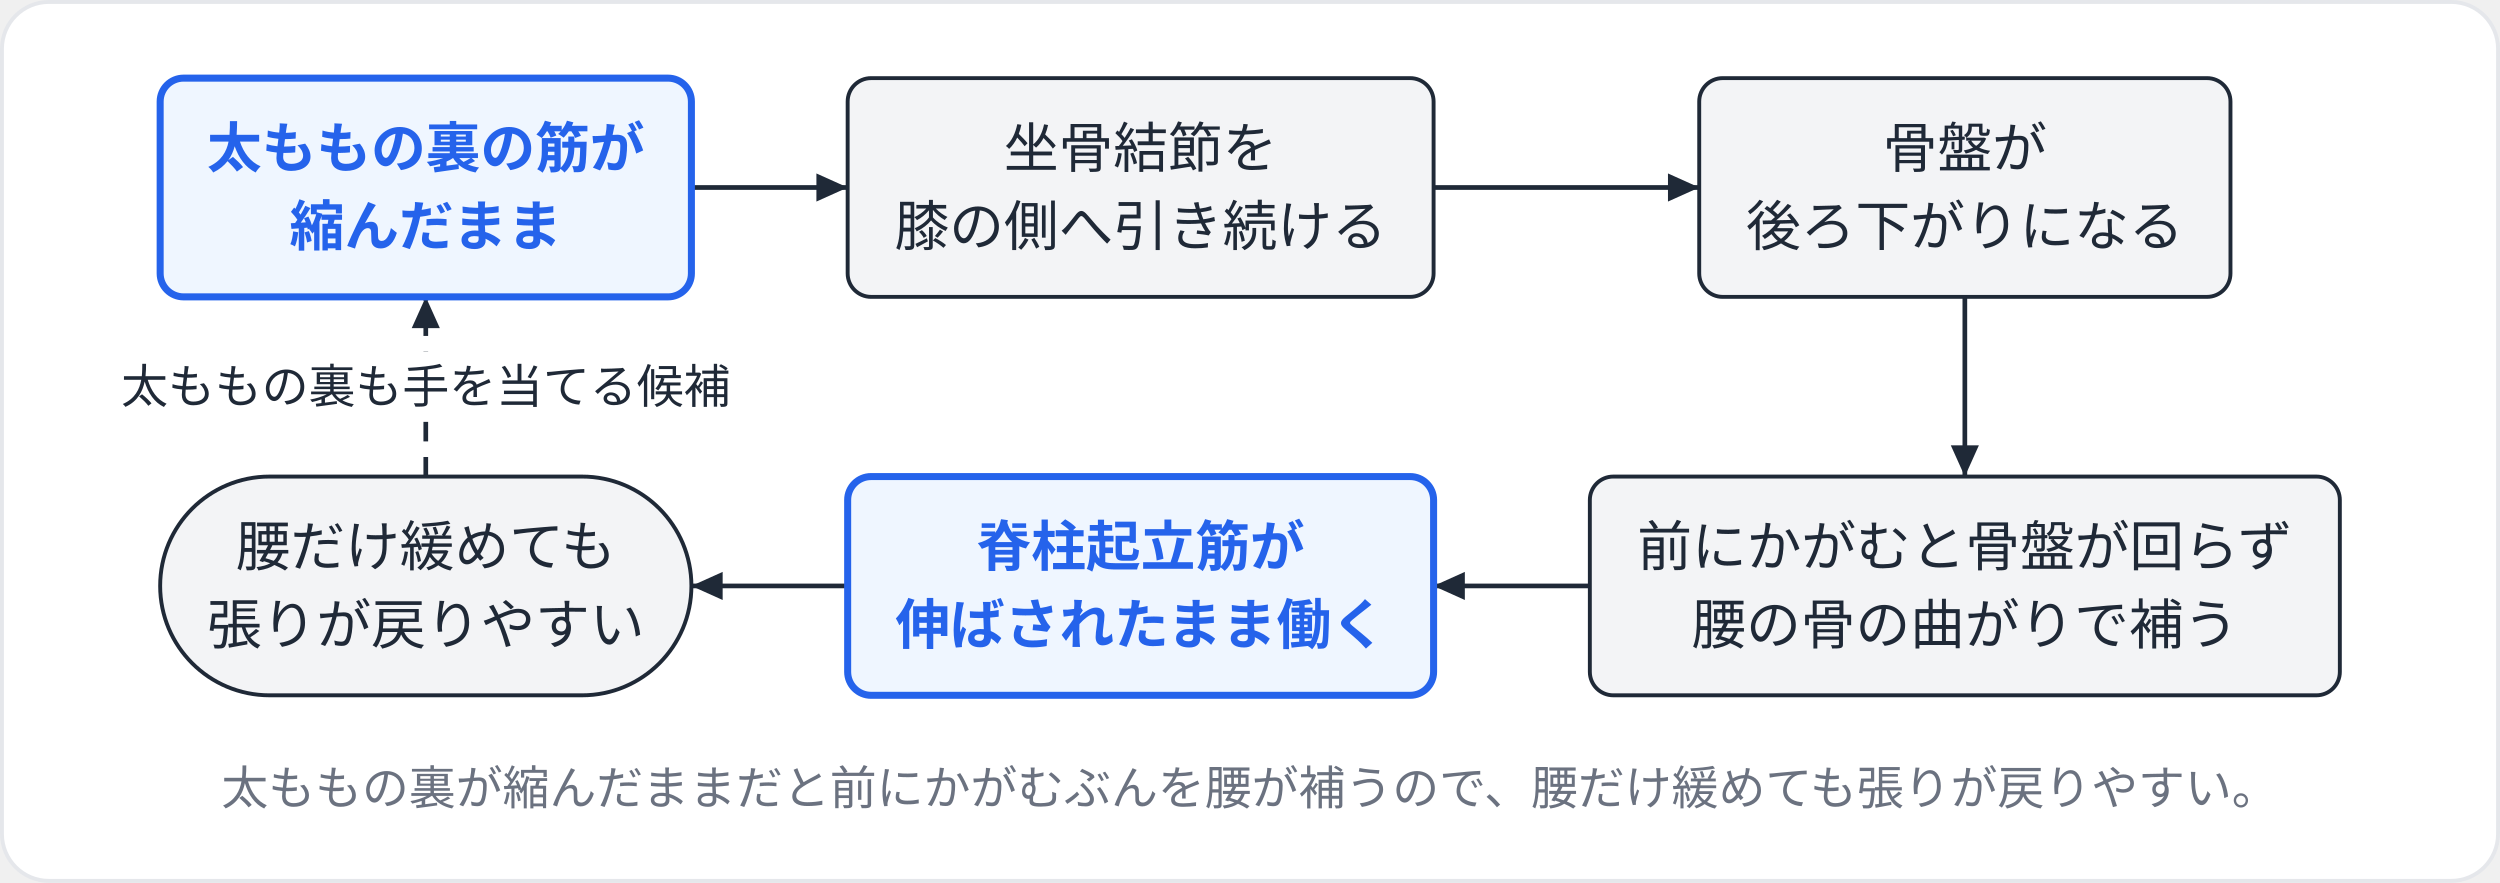
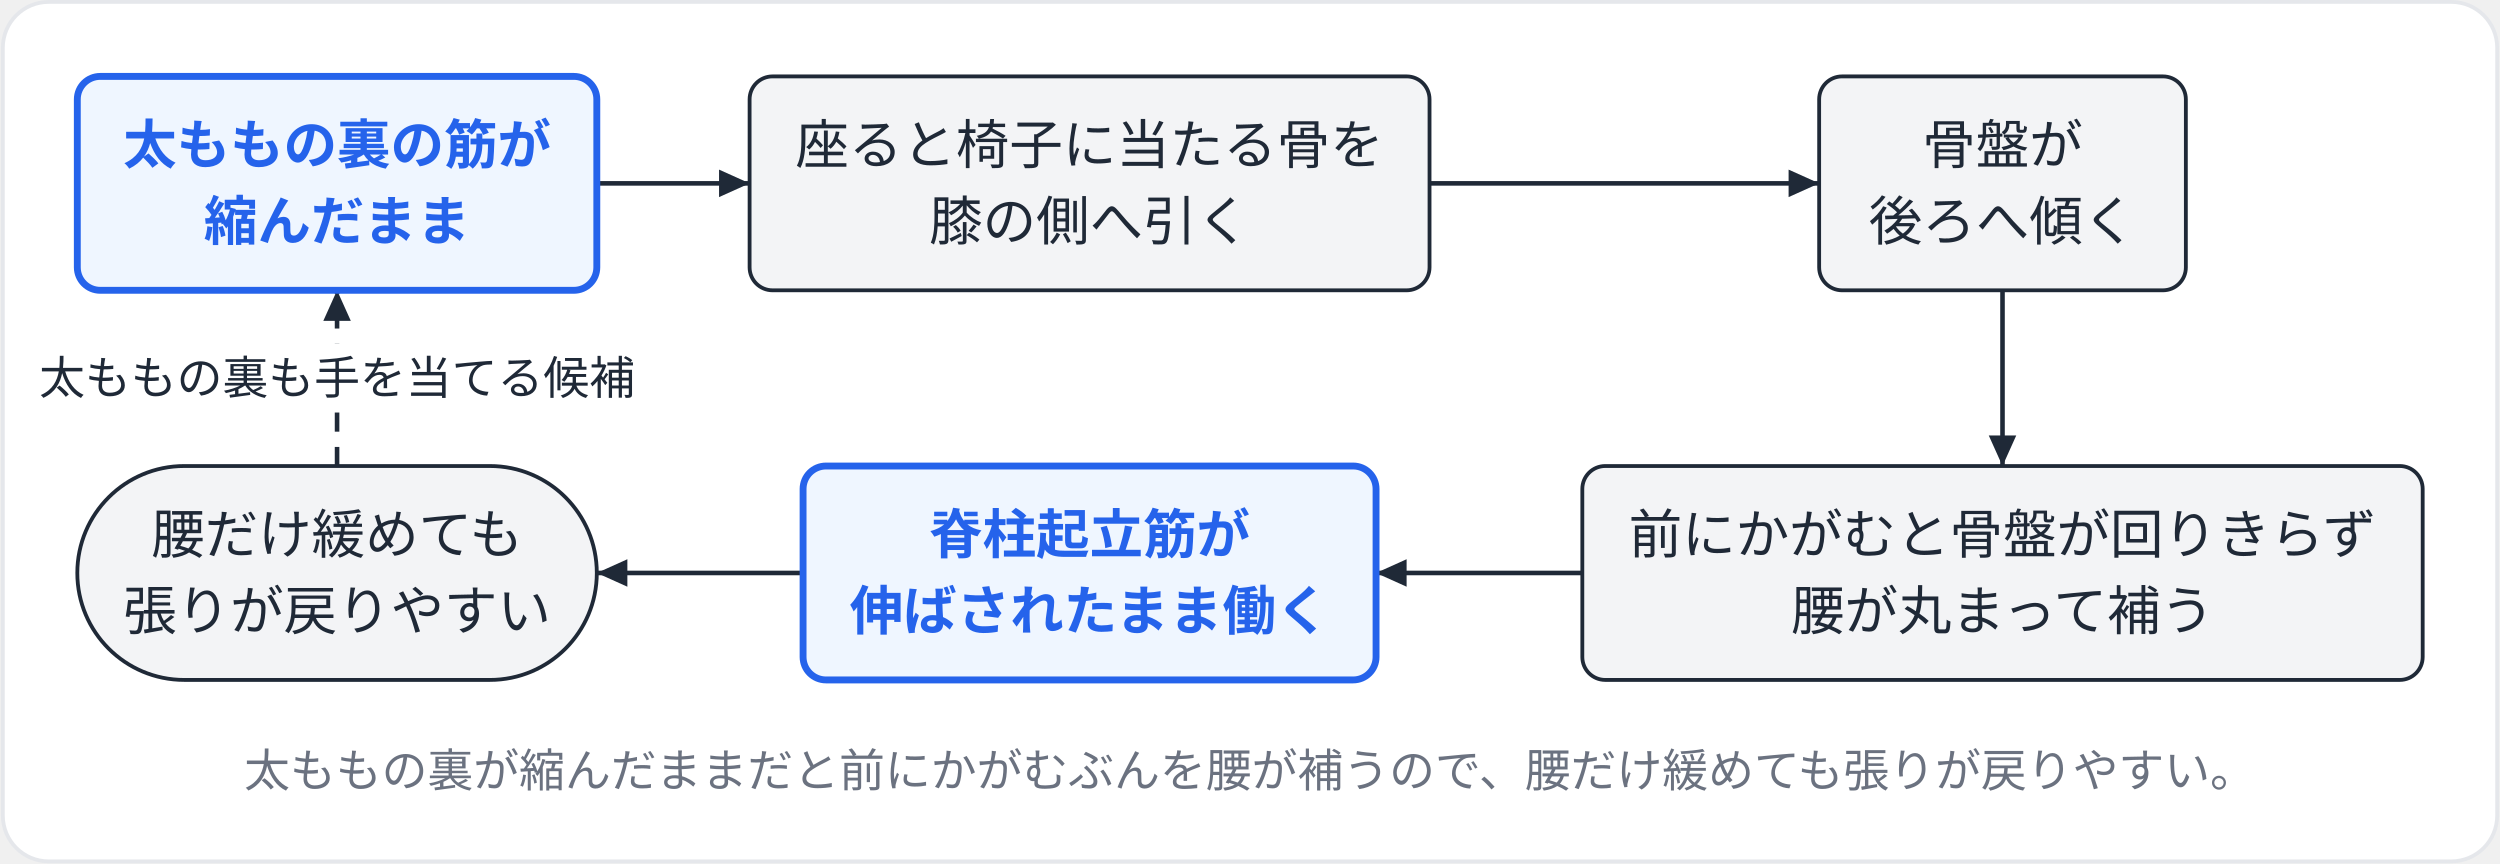
- <svg xmlns="http://www.w3.org/2000/svg" width="640" height="226" viewBox="0 0 640 226" role="img">
-   <rect x="0.5" y="0.5" width="639" height="225" rx="12" fill="#ffffff" stroke="#e5e7eb" stroke-width="1" />
-   <g transform="translate(41 20)">
+ <svg xmlns="http://www.w3.org/2000/svg" width="640" height="221" viewBox="0 0 654 226" role="img">
+   <rect x="0.5" y="0.5" width="653" height="225" rx="12" fill="#ffffff" stroke="#e5e7eb" stroke-width="1" />
+   <g transform="translate(20 20)">
    <polyline points="136,28 176,28" fill="none" stroke="#1f2937" stroke-width="1.2" stroke-linejoin="round" />
    <polygon points="176,28 168,31.6 168,24.4" fill="#1f2937" />
-     <polyline points="326,28 394,28" fill="none" stroke="#1f2937" stroke-width="1.2" stroke-linejoin="round" />
-     <polygon points="394,28 386,31.6 386,24.4" fill="#1f2937" />
-     <polyline points="462,56 462,102" fill="none" stroke="#1f2937" stroke-width="1.2" stroke-linejoin="round" />
-     <polygon points="462,102 458.4,94 465.6,94" fill="#1f2937" />
-     <polyline points="366,130 326,130" fill="none" stroke="#1f2937" stroke-width="1.2" stroke-linejoin="round" />
-     <polygon points="326,130 334,126.4 334,133.6" fill="#1f2937" />
-     <polyline points="176,130 136,130" fill="none" stroke="#1f2937" stroke-width="1.2" stroke-linejoin="round" />
+     <polyline points="354,28 456,28" fill="none" stroke="#1f2937" stroke-width="1.2" stroke-linejoin="round" />
+     <polygon points="456,28 448,31.6 448,24.4" fill="#1f2937" />
+     <polyline points="504,56 504,102" fill="none" stroke="#1f2937" stroke-width="1.2" stroke-linejoin="round" />
+     <polygon points="504,102 500.4,94 507.6,94" fill="#1f2937" />
+     <polyline points="394,130 340,130" fill="none" stroke="#1f2937" stroke-width="1.2" stroke-linejoin="round" />
+     <polygon points="340,130 348,126.4 348,133.6" fill="#1f2937" />
+     <polyline points="190,130 136,130" fill="none" stroke="#1f2937" stroke-width="1.2" stroke-linejoin="round" />
    <polygon points="136,130 144,126.4 144,133.6" fill="#1f2937" />
    <polyline points="68,102 68,56" fill="none" stroke="#1f2937" stroke-width="1.2" stroke-dasharray="5 4" stroke-linejoin="round" />
    <polygon points="68,56 71.6,64 64.4,64" fill="#1f2937" />
    <rect x="0" y="0" width="136" height="56" rx="6" fill="#eff6ff" stroke="#2563eb" stroke-width="1.8" />
    <text x="68" y="22.9" font-family="Hiragino Sans, Hiragino Kaku Gothic ProN, Noto Sans JP, Yu Gothic, Meiryo, sans-serif" font-size="14" fill="#2563eb" text-anchor="middle" font-weight="600">太ももの裏の筋が</text>
    <text x="68" y="42.9" font-family="Hiragino Sans, Hiragino Kaku Gothic ProN, Noto Sans JP, Yu Gothic, Meiryo, sans-serif" font-size="14" fill="#2563eb" text-anchor="middle" font-weight="600">縮んだまま</text>
-     <rect x="176" y="0" width="150" height="56" rx="6" fill="#f3f4f6" stroke="#1f2937" stroke-width="1" />
-     <text x="251" y="22.9" font-family="Hiragino Sans, Hiragino Kaku Gothic ProN, Noto Sans JP, Yu Gothic, Meiryo, sans-serif" font-size="14" fill="#1f2937" text-anchor="middle">坐骨結節を</text>
-     <text x="251" y="42.9" font-family="Hiragino Sans, Hiragino Kaku Gothic ProN, Noto Sans JP, Yu Gothic, Meiryo, sans-serif" font-size="14" fill="#1f2937" text-anchor="middle">膝の側へ引き続ける</text>
-     <rect x="394" y="0" width="136" height="56" rx="6" fill="#f3f4f6" stroke="#1f2937" stroke-width="1" />
-     <text x="462" y="22.9" font-family="Hiragino Sans, Hiragino Kaku Gothic ProN, Noto Sans JP, Yu Gothic, Meiryo, sans-serif" font-size="14" fill="#1f2937" text-anchor="middle">骨盤が</text>
-     <text x="462" y="42.9" font-family="Hiragino Sans, Hiragino Kaku Gothic ProN, Noto Sans JP, Yu Gothic, Meiryo, sans-serif" font-size="14" fill="#1f2937" text-anchor="middle">後ろ下がりになる</text>
-     <rect x="366" y="102" width="192" height="56" rx="6" fill="#f3f4f6" stroke="#1f2937" stroke-width="1" />
-     <text x="462" y="124.9" font-family="Hiragino Sans, Hiragino Kaku Gothic ProN, Noto Sans JP, Yu Gothic, Meiryo, sans-serif" font-size="14" fill="#1f2937" text-anchor="middle">前にかがむと骨盤が回らず</text>
-     <text x="462" y="144.9" font-family="Hiragino Sans, Hiragino Kaku Gothic ProN, Noto Sans JP, Yu Gothic, Meiryo, sans-serif" font-size="14" fill="#1f2937" text-anchor="middle">腰の骨の曲がりで補う</text>
-     <rect x="176" y="102" width="150" height="56" rx="6" fill="#eff6ff" stroke="#2563eb" stroke-width="1.8" />
-     <text x="251" y="124.9" font-family="Hiragino Sans, Hiragino Kaku Gothic ProN, Noto Sans JP, Yu Gothic, Meiryo, sans-serif" font-size="14" fill="#2563eb" text-anchor="middle" font-weight="600">脊柱起立筋が</text>
-     <text x="251" y="144.9" font-family="Hiragino Sans, Hiragino Kaku Gothic ProN, Noto Sans JP, Yu Gothic, Meiryo, sans-serif" font-size="14" fill="#2563eb" text-anchor="middle" font-weight="600">伸ばされたまま働く</text>
+     <rect x="176" y="0" width="178" height="56" rx="6" fill="#f3f4f6" stroke="#1f2937" stroke-width="1" />
+     <text x="265" y="22.9" font-family="Hiragino Sans, Hiragino Kaku Gothic ProN, Noto Sans JP, Yu Gothic, Meiryo, sans-serif" font-size="14" fill="#1f2937" text-anchor="middle">座ると椅子に当たる骨を</text>
+     <text x="265" y="42.9" font-family="Hiragino Sans, Hiragino Kaku Gothic ProN, Noto Sans JP, Yu Gothic, Meiryo, sans-serif" font-size="14" fill="#1f2937" text-anchor="middle">膝の側へ引く</text>
+     <rect x="456" y="0" width="96" height="56" rx="6" fill="#f3f4f6" stroke="#1f2937" stroke-width="1" />
+     <text x="504" y="22.9" font-family="Hiragino Sans, Hiragino Kaku Gothic ProN, Noto Sans JP, Yu Gothic, Meiryo, sans-serif" font-size="14" fill="#1f2937" text-anchor="middle">骨盤が</text>
+     <text x="504" y="42.9" font-family="Hiragino Sans, Hiragino Kaku Gothic ProN, Noto Sans JP, Yu Gothic, Meiryo, sans-serif" font-size="14" fill="#1f2937" text-anchor="middle">後ろへ傾く</text>
+     <rect x="394" y="102" width="220" height="56" rx="6" fill="#f3f4f6" stroke="#1f2937" stroke-width="1" />
+     <text x="504" y="124.9" font-family="Hiragino Sans, Hiragino Kaku Gothic ProN, Noto Sans JP, Yu Gothic, Meiryo, sans-serif" font-size="14" fill="#1f2937" text-anchor="middle">前にかがむと骨盤が回りきらず</text>
+     <text x="504" y="144.9" font-family="Hiragino Sans, Hiragino Kaku Gothic ProN, Noto Sans JP, Yu Gothic, Meiryo, sans-serif" font-size="14" fill="#1f2937" text-anchor="middle">腰が丸まって補う</text>
+     <rect x="190" y="102" width="150" height="56" rx="6" fill="#eff6ff" stroke="#2563eb" stroke-width="1.8" />
+     <text x="265" y="124.9" font-family="Hiragino Sans, Hiragino Kaku Gothic ProN, Noto Sans JP, Yu Gothic, Meiryo, sans-serif" font-size="14" fill="#2563eb" text-anchor="middle" font-weight="600">脊柱起立筋が</text>
+     <text x="265" y="144.9" font-family="Hiragino Sans, Hiragino Kaku Gothic ProN, Noto Sans JP, Yu Gothic, Meiryo, sans-serif" font-size="14" fill="#2563eb" text-anchor="middle" font-weight="600">伸ばされたまま働く</text>
    <rect x="0" y="102" width="136" height="56" rx="28" fill="#f3f4f6" stroke="#1f2937" stroke-width="1" />
    <text x="68" y="124.9" font-family="Hiragino Sans, Hiragino Kaku Gothic ProN, Noto Sans JP, Yu Gothic, Meiryo, sans-serif" font-size="14" fill="#1f2937" text-anchor="middle">腰だけ緩めても</text>
    <text x="68" y="144.9" font-family="Hiragino Sans, Hiragino Kaku Gothic ProN, Noto Sans JP, Yu Gothic, Meiryo, sans-serif" font-size="14" fill="#1f2937" text-anchor="middle">張りが戻りやすい</text>
    <rect x="-14" y="70" width="164" height="16" rx="3" fill="#ffffff" />
    <text x="68" y="83.2" font-family="Hiragino Sans, Hiragino Kaku Gothic ProN, Noto Sans JP, Yu Gothic, Meiryo, sans-serif" font-size="12" fill="#1f2937" text-anchor="middle">太ももの裏も手を当てる候補</text>
  </g>
-   <text x="320" y="206" font-family="Hiragino Sans, Hiragino Kaku Gothic ProN, Noto Sans JP, Yu Gothic, Meiryo, sans-serif" font-size="12" fill="#6b7280" text-anchor="middle">太ももの裏が縮んだままだと前にかがむぶんを腰が補うので、腰だけ緩めても張りが戻りやすい。</text>
+   <text x="327" y="206" font-family="Hiragino Sans, Hiragino Kaku Gothic ProN, Noto Sans JP, Yu Gothic, Meiryo, sans-serif" font-size="12" fill="#6b7280" text-anchor="middle">太ももの裏が縮んだままだと前にかがむぶんを腰が補うので、腰だけ緩めても張りが戻りやすい。</text>
</svg>
